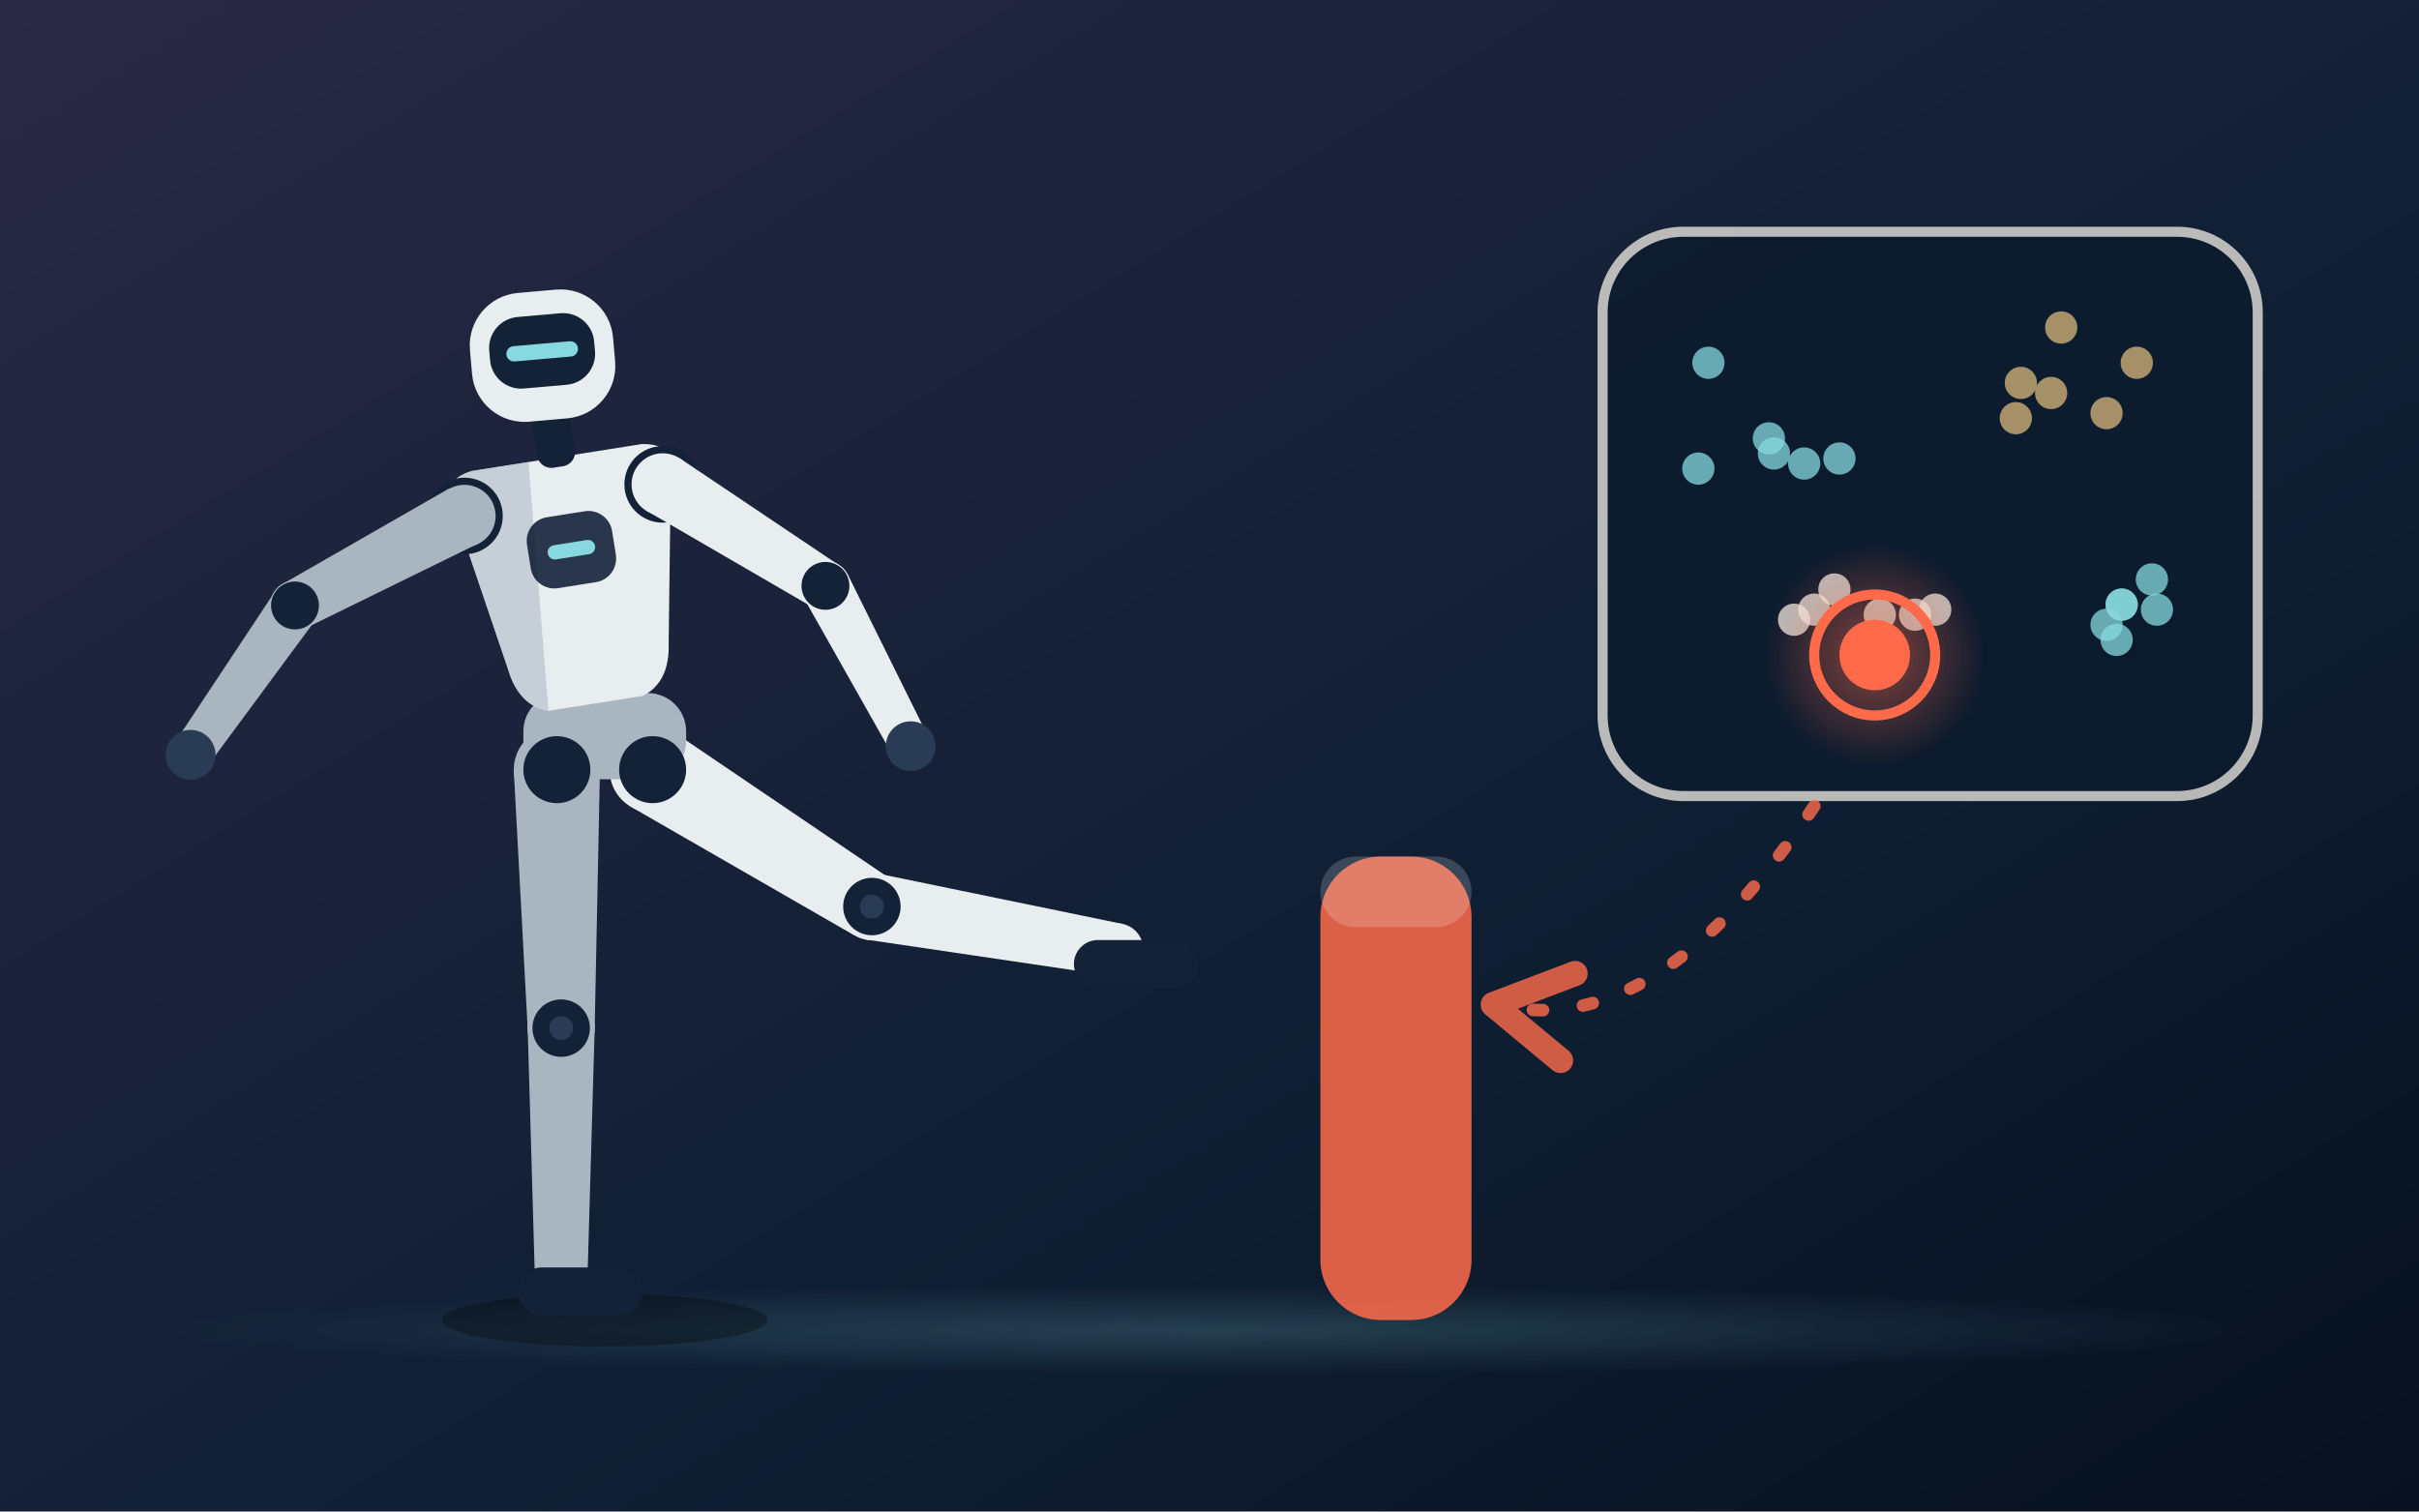
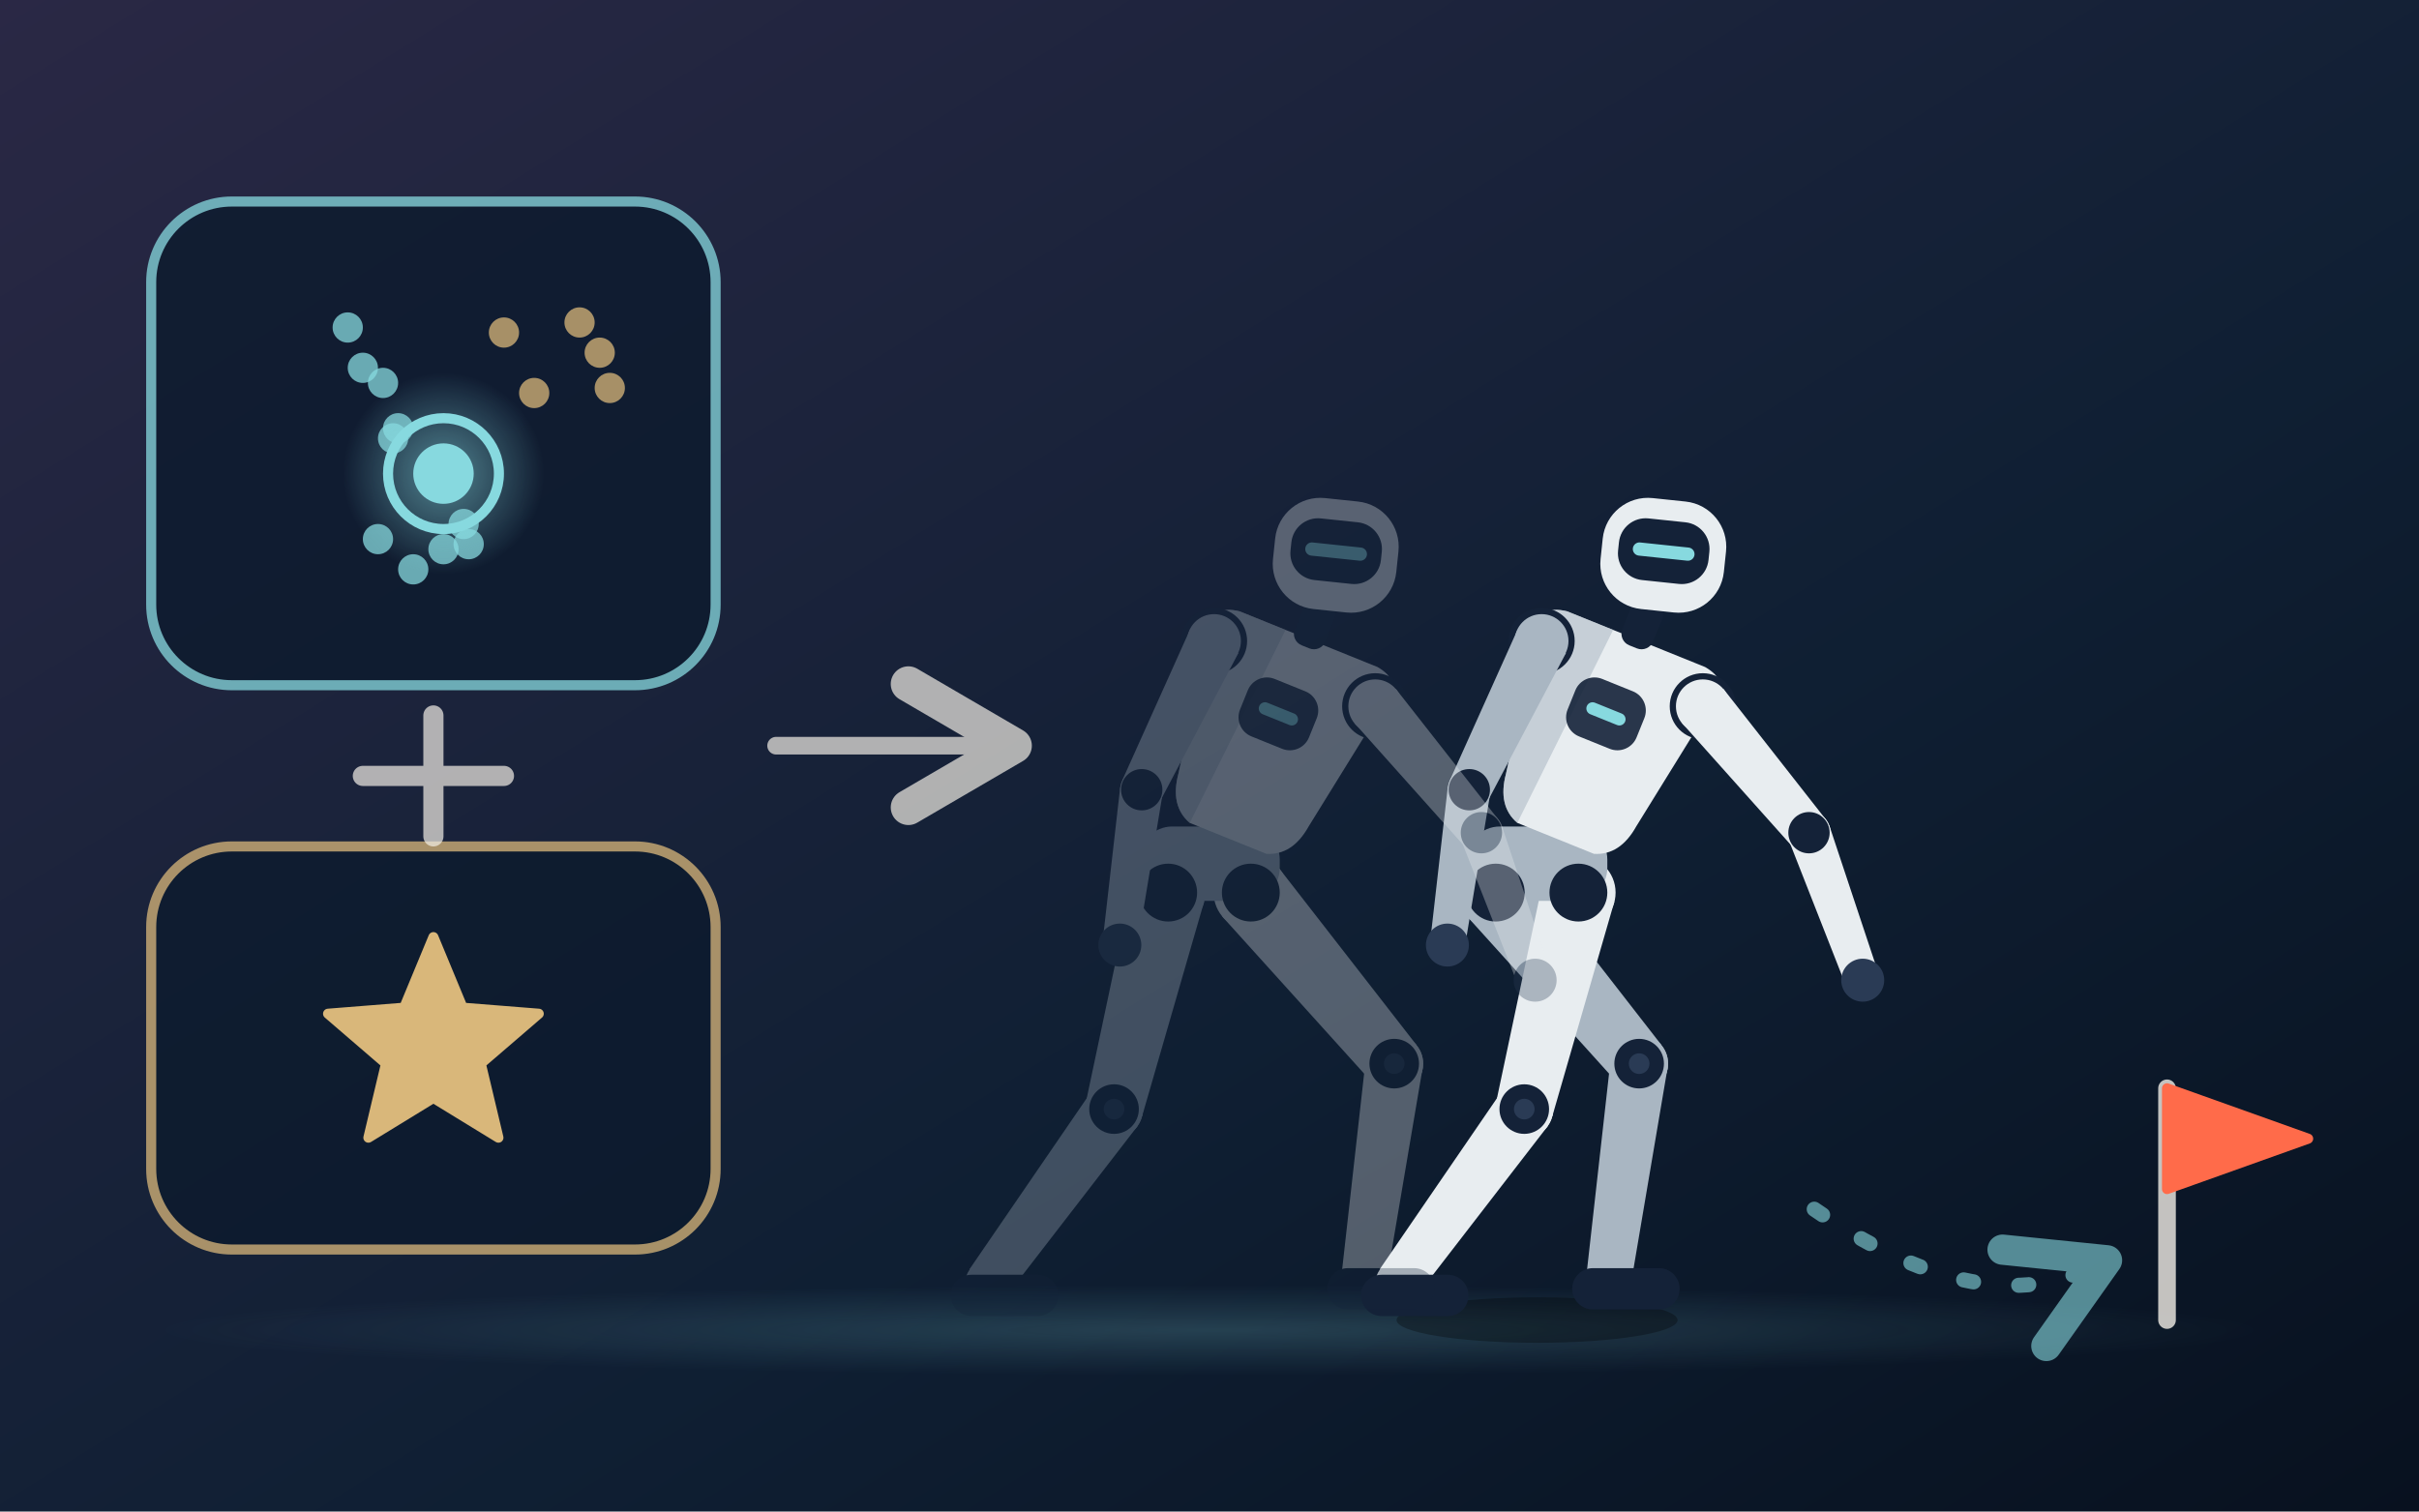
<svg xmlns="http://www.w3.org/2000/svg" viewBox="0 0 480 300" width="480" height="300">
  <defs>
    <linearGradient id="g" x1="0" y1="0" x2="1" y2="1">
      <stop offset="0" stop-color="#2a2845" />
      <stop offset=".6" stop-color="#0f1f33" />
      <stop offset="1" stop-color="#08111f" />
    </linearGradient>
    <linearGradient id="gl" x1="0" y1="0" x2="1" y2="0">
      <stop offset="0" stop-color="#f2eee6" stop-opacity="0" />
      <stop offset=".5" stop-color="#f2eee6" stop-opacity=".45" />
      <stop offset="1" stop-color="#f2eee6" stop-opacity="0" />
    </linearGradient>
    <radialGradient id="rc">
      <stop offset="0" stop-color="#87d9df" stop-opacity=".55" />
      <stop offset="1" stop-color="#87d9df" stop-opacity="0" />
    </radialGradient>
    <radialGradient id="rr">
      <stop offset="0" stop-color="#ff6b4a" stop-opacity=".5" />
      <stop offset="1" stop-color="#ff6b4a" stop-opacity="0" />
    </radialGradient>
    <radialGradient id="ro">
      <stop offset="0" stop-color="#d9b77a" stop-opacity=".5" />
      <stop offset="1" stop-color="#d9b77a" stop-opacity="0" />
    </radialGradient>
    <marker id="a" markerWidth="10" markerHeight="10" refX="6" refY="5" orient="auto">
      <path d="M1.5 1.5L7.5 5L1.5 8.5" fill="none" stroke="context-stroke" stroke-width="2" stroke-linecap="round" stroke-linejoin="round" />
    </marker>
  </defs>
  <rect width="480" height="300" fill="url(#g)" />
  <g fill="none" stroke-linecap="round" stroke-linejoin="round" stroke-width="4">
    <ellipse cx="240.0" cy="264" rx="210.0" ry="9" fill="url(#rc)" opacity=".35" stroke="none" />
    <path d="M30 262H450" stroke="url(#gl)" stroke-width="3" />
-     <rect x="262" y="170" width="30" height="92" rx="12" fill="#ff6b4a" opacity="0.85" stroke="none" stroke-width="4" />
-     <rect x="262" y="170" width="30" height="14" rx="7" fill="#fff" opacity="0.18" stroke="none" stroke-width="4" />
-     <g transform="translate(120 150.8578) scale(0.95)" opacity="1" stroke="none">
-       <ellipse cx="0" cy="116.992" rx="34" ry="5.5" fill="#000" opacity=".3" />
-       <path d="M-19.0 2.2L-16.1 56.1L-2.1 55.9L-1.0 1.8z" fill="#a9b6c2" stroke="none" />
+     <rect x="30" y="40" width="112" height="96" rx="16" fill="#0b1a2c" opacity="0.75" stroke="#87d9df" stroke-width="2" />
+     <circle cx="72" cy="73" r="3" fill="#87d9df" opacity="0.75" stroke="none" stroke-width="4" />
+     <circle cx="76" cy="76" r="3" fill="#87d9df" opacity="0.75" stroke="none" stroke-width="4" />
+     <circle cx="78" cy="87" r="3" fill="#87d9df" opacity="0.75" stroke="none" stroke-width="4" />
+     <circle cx="79" cy="85" r="3" fill="#87d9df" opacity="0.75" stroke="none" stroke-width="4" />
+     <circle cx="69" cy="65" r="3" fill="#87d9df" opacity="0.75" stroke="none" stroke-width="4" />
+     <circle cx="121" cy="77" r="3" fill="#d9b77a" opacity="0.75" stroke="none" stroke-width="4" />
+     <circle cx="119" cy="70" r="3" fill="#d9b77a" opacity="0.75" stroke="none" stroke-width="4" />
+     <circle cx="115" cy="64" r="3" fill="#d9b77a" opacity="0.75" stroke="none" stroke-width="4" />
+     <circle cx="100" cy="66" r="3" fill="#d9b77a" opacity="0.75" stroke="none" stroke-width="4" />
+     <circle cx="106" cy="78" r="3" fill="#d9b77a" opacity="0.75" stroke="none" stroke-width="4" />
+     <circle cx="82" cy="113" r="3" fill="#87d9df" opacity="0.75" stroke="none" stroke-width="4" />
+     <circle cx="92" cy="104" r="3" fill="#87d9df" opacity="0.75" stroke="none" stroke-width="4" />
+     <circle cx="93" cy="108" r="3" fill="#87d9df" opacity="0.75" stroke="none" stroke-width="4" />
+     <circle cx="75" cy="107" r="3" fill="#87d9df" opacity="0.75" stroke="none" stroke-width="4" />
+     <circle cx="88" cy="109" r="3" fill="#87d9df" opacity="0.75" stroke="none" stroke-width="4" />
+     <circle cx="88" cy="94" r="20" fill="url(#rc)" stroke="none" />
+     <circle cx="88" cy="94" r="6" fill="#87d9df" opacity="1" stroke="none" stroke-width="4" />
+     <circle cx="88" cy="94" r="11" fill="none" opacity="1" stroke="#87d9df" stroke-width="2" />
+     <rect x="30" y="168" width="112" height="80" rx="16" fill="#0b1a2c" opacity="0.75" stroke="#d9b77a" stroke-width="2" />
+     <path d="M86.0 186.0L91.8 200.0L106.9 201.2L95.4 211.1L98.9 225.8L86.0 217.9L73.1 225.8L76.6 211.1L65.1 201.2L80.2 200.0z" fill="#d9b77a" fill-opacity="1" stroke="#d9b77a" stroke-opacity="1" stroke-width="2" stroke-linejoin="round" />
+     <path d="M86 140v22" stroke="#f2eee6" stroke-width="3.5" opacity="0.0" fill="none" />
+     <path d="M72 154h28M86 142v24" stroke="#f2eee6" stroke-width="4" opacity="0.7" fill="none" />
+     <path d="M154 148H196" stroke="#f2eee6" stroke-width="3.5" opacity="0.7" fill="none" marker-end="url(#a)" />
+     <g transform="translate(305 175.5188) scale(0.82)" opacity="1" stroke="none">
+       <ellipse cx="0" cy="105.465" rx="34" ry="5.5" fill="#000" opacity=".3" />
+       <path d="M-16.9 7.8L19.3 47.9L30.1 38.9L-3.1 -3.8z" fill="#a9b6c2" stroke="none" />
      <circle cx="-10.0" cy="2.0" r="9" fill="#a9b6c2" stroke="none" />
-       <circle cx="-9.1" cy="56.0" r="7" fill="#a9b6c2" stroke="none" />
-       <path d="M-16.1 56.0L-14.6 108.0L-3.6 108.0L-2.1 56.0z" fill="#a9b6c2" stroke="none" />
-       <circle cx="-9.1" cy="56.0" r="7" fill="#a9b6c2" stroke="none" />
-       <circle cx="-9.1" cy="108.0" r="5.5" fill="#a9b6c2" stroke="none" />
-       <circle cx="-9.1" cy="56.0" r="6" fill="#142238" />
-       <circle cx="-9.1" cy="56.0" r="2.5" fill="#2a3b55" />
-       <rect x="-18.1" y="106.0" width="26" height="10" rx="5" fill="#142238" />
-       <path d="M5.2 9.6L52.1 36.6L59.5 24.7L14.8 -5.6z" fill="#e8edf0" stroke="none" />
+       <circle cx="24.7" cy="43.4" r="7" fill="#a9b6c2" stroke="none" />
+       <path d="M17.8 42.4L12.0 94.1L22.9 95.6L31.6 44.3z" fill="#a9b6c2" stroke="none" />
+       <circle cx="24.7" cy="43.4" r="7" fill="#a9b6c2" stroke="none" />
+       <circle cx="17.5" cy="94.9" r="5.5" fill="#a9b6c2" stroke="none" />
+       <circle cx="24.7" cy="43.4" r="6" fill="#142238" />
+       <circle cx="24.7" cy="43.4" r="2.5" fill="#2a3b55" />
+       <rect x="8.5" y="92.9" width="26" height="10" rx="5" fill="#142238" />
+       <path d="M1.3 -0.2L-9.9 52.7L3.7 56.1L18.7 4.2z" fill="#e8edf0" stroke="none" />
      <circle cx="10.0" cy="2.0" r="9" fill="#e8edf0" stroke="none" />
-       <circle cx="55.8" cy="30.6" r="7" fill="#e8edf0" stroke="none" />
-       <path d="M54.6 37.5L106.0 45.1L108.0 34.2L57.0 23.7z" fill="#e8edf0" stroke="none" />
-       <circle cx="55.8" cy="30.6" r="7" fill="#e8edf0" stroke="none" />
-       <circle cx="107.0" cy="39.6" r="5.5" fill="#e8edf0" stroke="none" />
-       <circle cx="55.8" cy="30.6" r="6" fill="#142238" />
-       <circle cx="55.8" cy="30.6" r="2.5" fill="#2a3b55" />
-       <rect x="98.0" y="37.6" width="26" height="10" rx="5" fill="#142238" />
+       <circle cx="-3.1" cy="54.4" r="7" fill="#e8edf0" stroke="none" />
+       <path d="M-8.7 50.3L-38.1 93.2L-29.2 99.7L2.6 58.5z" fill="#e8edf0" stroke="none" />
+       <circle cx="-3.1" cy="54.4" r="7" fill="#e8edf0" stroke="none" />
+       <circle cx="-33.6" cy="96.5" r="5.5" fill="#e8edf0" stroke="none" />
+       <circle cx="-3.1" cy="54.4" r="6" fill="#142238" />
+       <circle cx="-3.1" cy="54.4" r="2.5" fill="#2a3b55" />
+       <rect x="-42.6" y="94.5" width="26" height="10" rx="5" fill="#142238" />
      <rect x="-17" y="-14" width="34" height="18" rx="8" fill="#a9b6c2" />
      <circle cx="-10" cy="2" r="7" fill="#142238" />
      <circle cx="10" cy="2" r="7" fill="#142238" />
-       <g transform="rotate(-9)">
+       <g transform="rotate(22)">
        <path d="M-23 -57Q-25 -63 -18 -64H18Q25 -63 23 -57L17 -22Q16 -14 10 -12H-10Q-16 -14 -17 -22z" fill="#e8edf0" />
        <path d="M-23 -57Q-25 -63 -18 -64H-6L-10 -12H-10Q-16 -14 -17 -22z" fill="#a9b6c2" opacity=".55" />
        <rect x="-9" y="-52" width="18" height="15" rx="5" fill="#142238" opacity=".9" />
        <rect x="-5" y="-46" width="10" height="3" rx="1.5" fill="#87d9df" />
        <rect x="-4" y="-74" width="8" height="12" rx="3" fill="#142238" />
-         <g transform="rotate(4 0 -80)">
+         <g transform="rotate(-16 0 -80)">
          <rect x="-15" y="-99" width="30" height="27" rx="11" fill="#e8edf0" />
          <rect x="-11" y="-94" width="22" height="15" rx="6.5" fill="#142238" />
          <rect x="-7.5" y="-88" width="15" height="3.2" rx="1.6" fill="#87d9df" />
        </g>
      </g>
-       <circle cx="-29.3" cy="-51.0" r="8" fill="#142238" />
-       <path d="M-32.4 -56.8L-67.1 -36.9L-62.2 -27.7L-26.3 -45.3z" fill="#a9b6c2" stroke="none" />
-       <circle cx="-29.3" cy="-51.0" r="6.5" fill="#a9b6c2" stroke="none" />
-       <circle cx="-64.7" cy="-32.3" r="5.2" fill="#a9b6c2" stroke="none" />
-       <path d="M-68.9 -35.2L-89.9 -3.5L-83.0 1.3L-60.4 -29.3z" fill="#a9b6c2" stroke="none" />
-       <circle cx="-64.7" cy="-32.3" r="5.2" fill="#a9b6c2" stroke="none" />
-       <circle cx="-86.5" cy="-1.1" r="4.2" fill="#a9b6c2" stroke="none" />
-       <circle cx="-64.7" cy="-32.3" r="5" fill="#142238" />
-       <circle cx="-86.5" cy="-1.1" r="5.2" fill="#2a3b55" />
-       <circle cx="12.1" cy="-57.6" r="8" fill="#142238" />
-       <path d="M8.7 -52.1L43.3 -32.0L48.8 -40.8L15.6 -63.1z" fill="#e8edf0" stroke="none" />
-       <circle cx="12.1" cy="-57.6" r="6.5" fill="#e8edf0" stroke="none" />
-       <circle cx="46.1" cy="-36.4" r="5.2" fill="#e8edf0" stroke="none" />
-       <path d="M41.5 -34.0L60.2 -0.9L67.6 -4.8L50.7 -38.9z" fill="#e8edf0" stroke="none" />
-       <circle cx="46.1" cy="-36.4" r="5.2" fill="#e8edf0" stroke="none" />
-       <circle cx="63.9" cy="-2.9" r="4.2" fill="#e8edf0" stroke="none" />
-       <circle cx="46.1" cy="-36.4" r="5" fill="#142238" />
-       <circle cx="63.9" cy="-2.9" r="5.2" fill="#2a3b55" />
+       <circle cx="1.1" cy="-58.9" r="8" fill="#142238" />
+       <path d="M-4.7 -61.7L-21.1 -25.2L-11.7 -20.6L7.0 -56.0z" fill="#a9b6c2" stroke="none" />
+       <circle cx="1.1" cy="-58.9" r="6.5" fill="#a9b6c2" stroke="none" />
+       <circle cx="-16.4" cy="-22.9" r="5.2" fill="#a9b6c2" stroke="none" />
+       <path d="M-21.6 -23.6L-25.9 14.1L-17.5 15.3L-11.3 -22.2z" fill="#a9b6c2" stroke="none" />
+       <circle cx="-16.4" cy="-22.9" r="5.2" fill="#a9b6c2" stroke="none" />
+       <circle cx="-21.7" cy="14.7" r="4.2" fill="#a9b6c2" stroke="none" />
+       <circle cx="-16.4" cy="-22.9" r="5" fill="#142238" />
+       <circle cx="-21.7" cy="14.7" r="5.2" fill="#2a3b55" />
+       <circle cx="40.1" cy="-43.1" r="8" fill="#142238" />
+       <path d="M35.1 -39.0L61.8 -9.1L69.8 -15.8L45.1 -47.3z" fill="#e8edf0" stroke="none" />
+       <circle cx="40.1" cy="-43.1" r="6.5" fill="#e8edf0" stroke="none" />
+       <circle cx="65.8" cy="-12.5" r="5.2" fill="#e8edf0" stroke="none" />
+       <path d="M60.9 -10.7L74.8 24.7L82.7 21.8L70.7 -14.3z" fill="#e8edf0" stroke="none" />
+       <circle cx="65.8" cy="-12.5" r="5.2" fill="#e8edf0" stroke="none" />
+       <circle cx="78.8" cy="23.2" r="4.2" fill="#e8edf0" stroke="none" />
+       <circle cx="65.8" cy="-12.5" r="5" fill="#142238" />
+       <circle cx="78.8" cy="23.2" r="5.2" fill="#2a3b55" />
    </g>
-     <rect x="318" y="46" width="130" height="112" rx="16" fill="#0b1a2c" opacity="0.75" stroke="#f2eee6" stroke-width="2" />
-     <circle cx="352" cy="90" r="3.2" fill="#87d9df" opacity="0.75" stroke="none" stroke-width="4" />
-     <circle cx="358" cy="92" r="3.2" fill="#87d9df" opacity="0.75" stroke="none" stroke-width="4" />
-     <circle cx="337" cy="93" r="3.2" fill="#87d9df" opacity="0.75" stroke="none" stroke-width="4" />
-     <circle cx="365" cy="91" r="3.2" fill="#87d9df" opacity="0.75" stroke="none" stroke-width="4" />
-     <circle cx="351" cy="87" r="3.2" fill="#87d9df" opacity="0.75" stroke="none" stroke-width="4" />
-     <circle cx="339" cy="72" r="3.2" fill="#87d9df" opacity="0.75" stroke="none" stroke-width="4" />
-     <circle cx="401" cy="76" r="3.2" fill="#d9b77a" opacity="0.75" stroke="none" stroke-width="4" />
-     <circle cx="424" cy="72" r="3.2" fill="#d9b77a" opacity="0.75" stroke="none" stroke-width="4" />
-     <circle cx="418" cy="82" r="3.2" fill="#d9b77a" opacity="0.75" stroke="none" stroke-width="4" />
-     <circle cx="400" cy="83" r="3.2" fill="#d9b77a" opacity="0.75" stroke="none" stroke-width="4" />
-     <circle cx="409" cy="65" r="3.2" fill="#d9b77a" opacity="0.75" stroke="none" stroke-width="4" />
-     <circle cx="407" cy="78" r="3.2" fill="#d9b77a" opacity="0.75" stroke="none" stroke-width="4" />
-     <circle cx="373" cy="122" r="3.2" fill="#f2eee6" opacity="0.75" stroke="none" stroke-width="4" />
-     <circle cx="380" cy="122" r="3.2" fill="#f2eee6" opacity="0.75" stroke="none" stroke-width="4" />
-     <circle cx="360" cy="121" r="3.2" fill="#f2eee6" opacity="0.75" stroke="none" stroke-width="4" />
-     <circle cx="384" cy="121" r="3.2" fill="#f2eee6" opacity="0.75" stroke="none" stroke-width="4" />
-     <circle cx="364" cy="117" r="3.2" fill="#f2eee6" opacity="0.75" stroke="none" stroke-width="4" />
-     <circle cx="356" cy="123" r="3.2" fill="#f2eee6" opacity="0.75" stroke="none" stroke-width="4" />
-     <circle cx="421" cy="120" r="3.2" fill="#87d9df" opacity="0.75" stroke="none" stroke-width="4" />
-     <circle cx="418" cy="124" r="3.2" fill="#87d9df" opacity="0.75" stroke="none" stroke-width="4" />
-     <circle cx="428" cy="121" r="3.2" fill="#87d9df" opacity="0.75" stroke="none" stroke-width="4" />
-     <circle cx="421" cy="120" r="3.2" fill="#87d9df" opacity="0.75" stroke="none" stroke-width="4" />
-     <circle cx="420" cy="127" r="3.2" fill="#87d9df" opacity="0.75" stroke="none" stroke-width="4" />
-     <circle cx="427" cy="115" r="3.2" fill="#87d9df" opacity="0.75" stroke="none" stroke-width="4" />
-     <circle cx="372" cy="130" r="22" fill="url(#rr)" stroke="none" />
-     <circle cx="372" cy="130" r="7" fill="#ff6b4a" opacity="1" stroke="none" stroke-width="4" />
-     <circle cx="372" cy="130" r="12" fill="none" opacity="1" stroke="#ff6b4a" stroke-width="2" />
-     <path d="M360 160Q330 205 300 200" stroke="#ff6b4a" stroke-width="2.5" opacity="0.8" fill="none" stroke-dasharray="2 8" marker-end="url(#a)" />
+     <g transform="translate(240 175.5188) scale(0.82)" opacity="0.32" stroke="none">
+       <path d="M-18.7 -0.2L-29.9 52.7L-16.3 56.1L-1.3 4.2z" fill="#a9b6c2" stroke="none" />
+       <circle cx="-10.0" cy="2.0" r="9" fill="#a9b6c2" stroke="none" />
+       <circle cx="-23.1" cy="54.4" r="7" fill="#a9b6c2" stroke="none" />
+       <path d="M-28.7 50.3L-58.1 93.2L-49.2 99.7L-17.4 58.5z" fill="#a9b6c2" stroke="none" />
+       <circle cx="-23.1" cy="54.4" r="7" fill="#a9b6c2" stroke="none" />
+       <circle cx="-53.6" cy="96.5" r="5.5" fill="#a9b6c2" stroke="none" />
+       <circle cx="-23.1" cy="54.4" r="6" fill="#142238" />
+       <circle cx="-23.1" cy="54.4" r="2.5" fill="#2a3b55" />
+       <rect x="-62.6" y="94.5" width="26" height="10" rx="5" fill="#142238" />
+       <path d="M3.1 7.8L39.3 47.9L50.1 38.9L16.9 -3.8z" fill="#e8edf0" stroke="none" />
+       <circle cx="10.0" cy="2.0" r="9" fill="#e8edf0" stroke="none" />
+       <circle cx="44.7" cy="43.4" r="7" fill="#e8edf0" stroke="none" />
+       <path d="M37.8 42.4L32.0 94.1L42.9 95.6L51.6 44.3z" fill="#e8edf0" stroke="none" />
+       <circle cx="44.7" cy="43.4" r="7" fill="#e8edf0" stroke="none" />
+       <circle cx="37.5" cy="94.9" r="5.5" fill="#e8edf0" stroke="none" />
+       <circle cx="44.7" cy="43.4" r="6" fill="#142238" />
+       <circle cx="44.7" cy="43.4" r="2.5" fill="#2a3b55" />
+       <rect x="28.5" y="92.9" width="26" height="10" rx="5" fill="#142238" />
+       <rect x="-17" y="-14" width="34" height="18" rx="8" fill="#a9b6c2" />
+       <circle cx="-10" cy="2" r="7" fill="#142238" />
+       <circle cx="10" cy="2" r="7" fill="#142238" />
+       <g transform="rotate(22)">
+         <path d="M-23 -57Q-25 -63 -18 -64H18Q25 -63 23 -57L17 -22Q16 -14 10 -12H-10Q-16 -14 -17 -22z" fill="#e8edf0" />
+         <path d="M-23 -57Q-25 -63 -18 -64H-6L-10 -12H-10Q-16 -14 -17 -22z" fill="#a9b6c2" opacity=".55" />
+         <rect x="-9" y="-52" width="18" height="15" rx="5" fill="#142238" opacity=".9" />
+         <rect x="-5" y="-46" width="10" height="3" rx="1.5" fill="#87d9df" />
+         <rect x="-4" y="-74" width="8" height="12" rx="3" fill="#142238" />
+         <g transform="rotate(-16 0 -80)">
+           <rect x="-15" y="-99" width="30" height="27" rx="11" fill="#e8edf0" />
+           <rect x="-11" y="-94" width="22" height="15" rx="6.5" fill="#142238" />
+           <rect x="-7.5" y="-88" width="15" height="3.2" rx="1.6" fill="#87d9df" />
+         </g>
+       </g>
+       <circle cx="1.1" cy="-58.9" r="8" fill="#142238" />
+       <path d="M-4.7 -61.7L-21.1 -25.2L-11.7 -20.6L7.0 -56.0z" fill="#a9b6c2" stroke="none" />
+       <circle cx="1.1" cy="-58.9" r="6.5" fill="#a9b6c2" stroke="none" />
+       <circle cx="-16.4" cy="-22.9" r="5.2" fill="#a9b6c2" stroke="none" />
+       <path d="M-21.6 -23.6L-25.9 14.1L-17.5 15.3L-11.3 -22.2z" fill="#a9b6c2" stroke="none" />
+       <circle cx="-16.4" cy="-22.9" r="5.2" fill="#a9b6c2" stroke="none" />
+       <circle cx="-21.7" cy="14.7" r="4.2" fill="#a9b6c2" stroke="none" />
+       <circle cx="-16.4" cy="-22.9" r="5" fill="#142238" />
+       <circle cx="-21.7" cy="14.7" r="5.2" fill="#2a3b55" />
+       <circle cx="40.1" cy="-43.1" r="8" fill="#142238" />
+       <path d="M35.1 -39.0L61.8 -9.1L69.8 -15.8L45.1 -47.3z" fill="#e8edf0" stroke="none" />
+       <circle cx="40.1" cy="-43.1" r="6.5" fill="#e8edf0" stroke="none" />
+       <circle cx="65.8" cy="-12.5" r="5.2" fill="#e8edf0" stroke="none" />
+       <path d="M60.9 -10.7L74.8 24.7L82.7 21.8L70.7 -14.3z" fill="#e8edf0" stroke="none" />
+       <circle cx="65.8" cy="-12.5" r="5.2" fill="#e8edf0" stroke="none" />
+       <circle cx="78.8" cy="23.2" r="4.2" fill="#e8edf0" stroke="none" />
+       <circle cx="65.8" cy="-12.5" r="5" fill="#142238" />
+       <circle cx="78.8" cy="23.2" r="5.2" fill="#2a3b55" />
+     </g>
+     <path d="M430 262L430 216" stroke="#f2eee6" stroke-width="3.5" opacity="0.8" />
+     <path d="M430 216L458 226L430 236z" stroke="#ff6b4a" stroke-width="2" opacity="1" fill="#ff6b4a" />
+     <path d="M360 240Q392 262 414 252" stroke="#87d9df" stroke-width="3" opacity="0.6" fill="none" stroke-dasharray="2 9" marker-end="url(#a)" />
  </g>
</svg>
